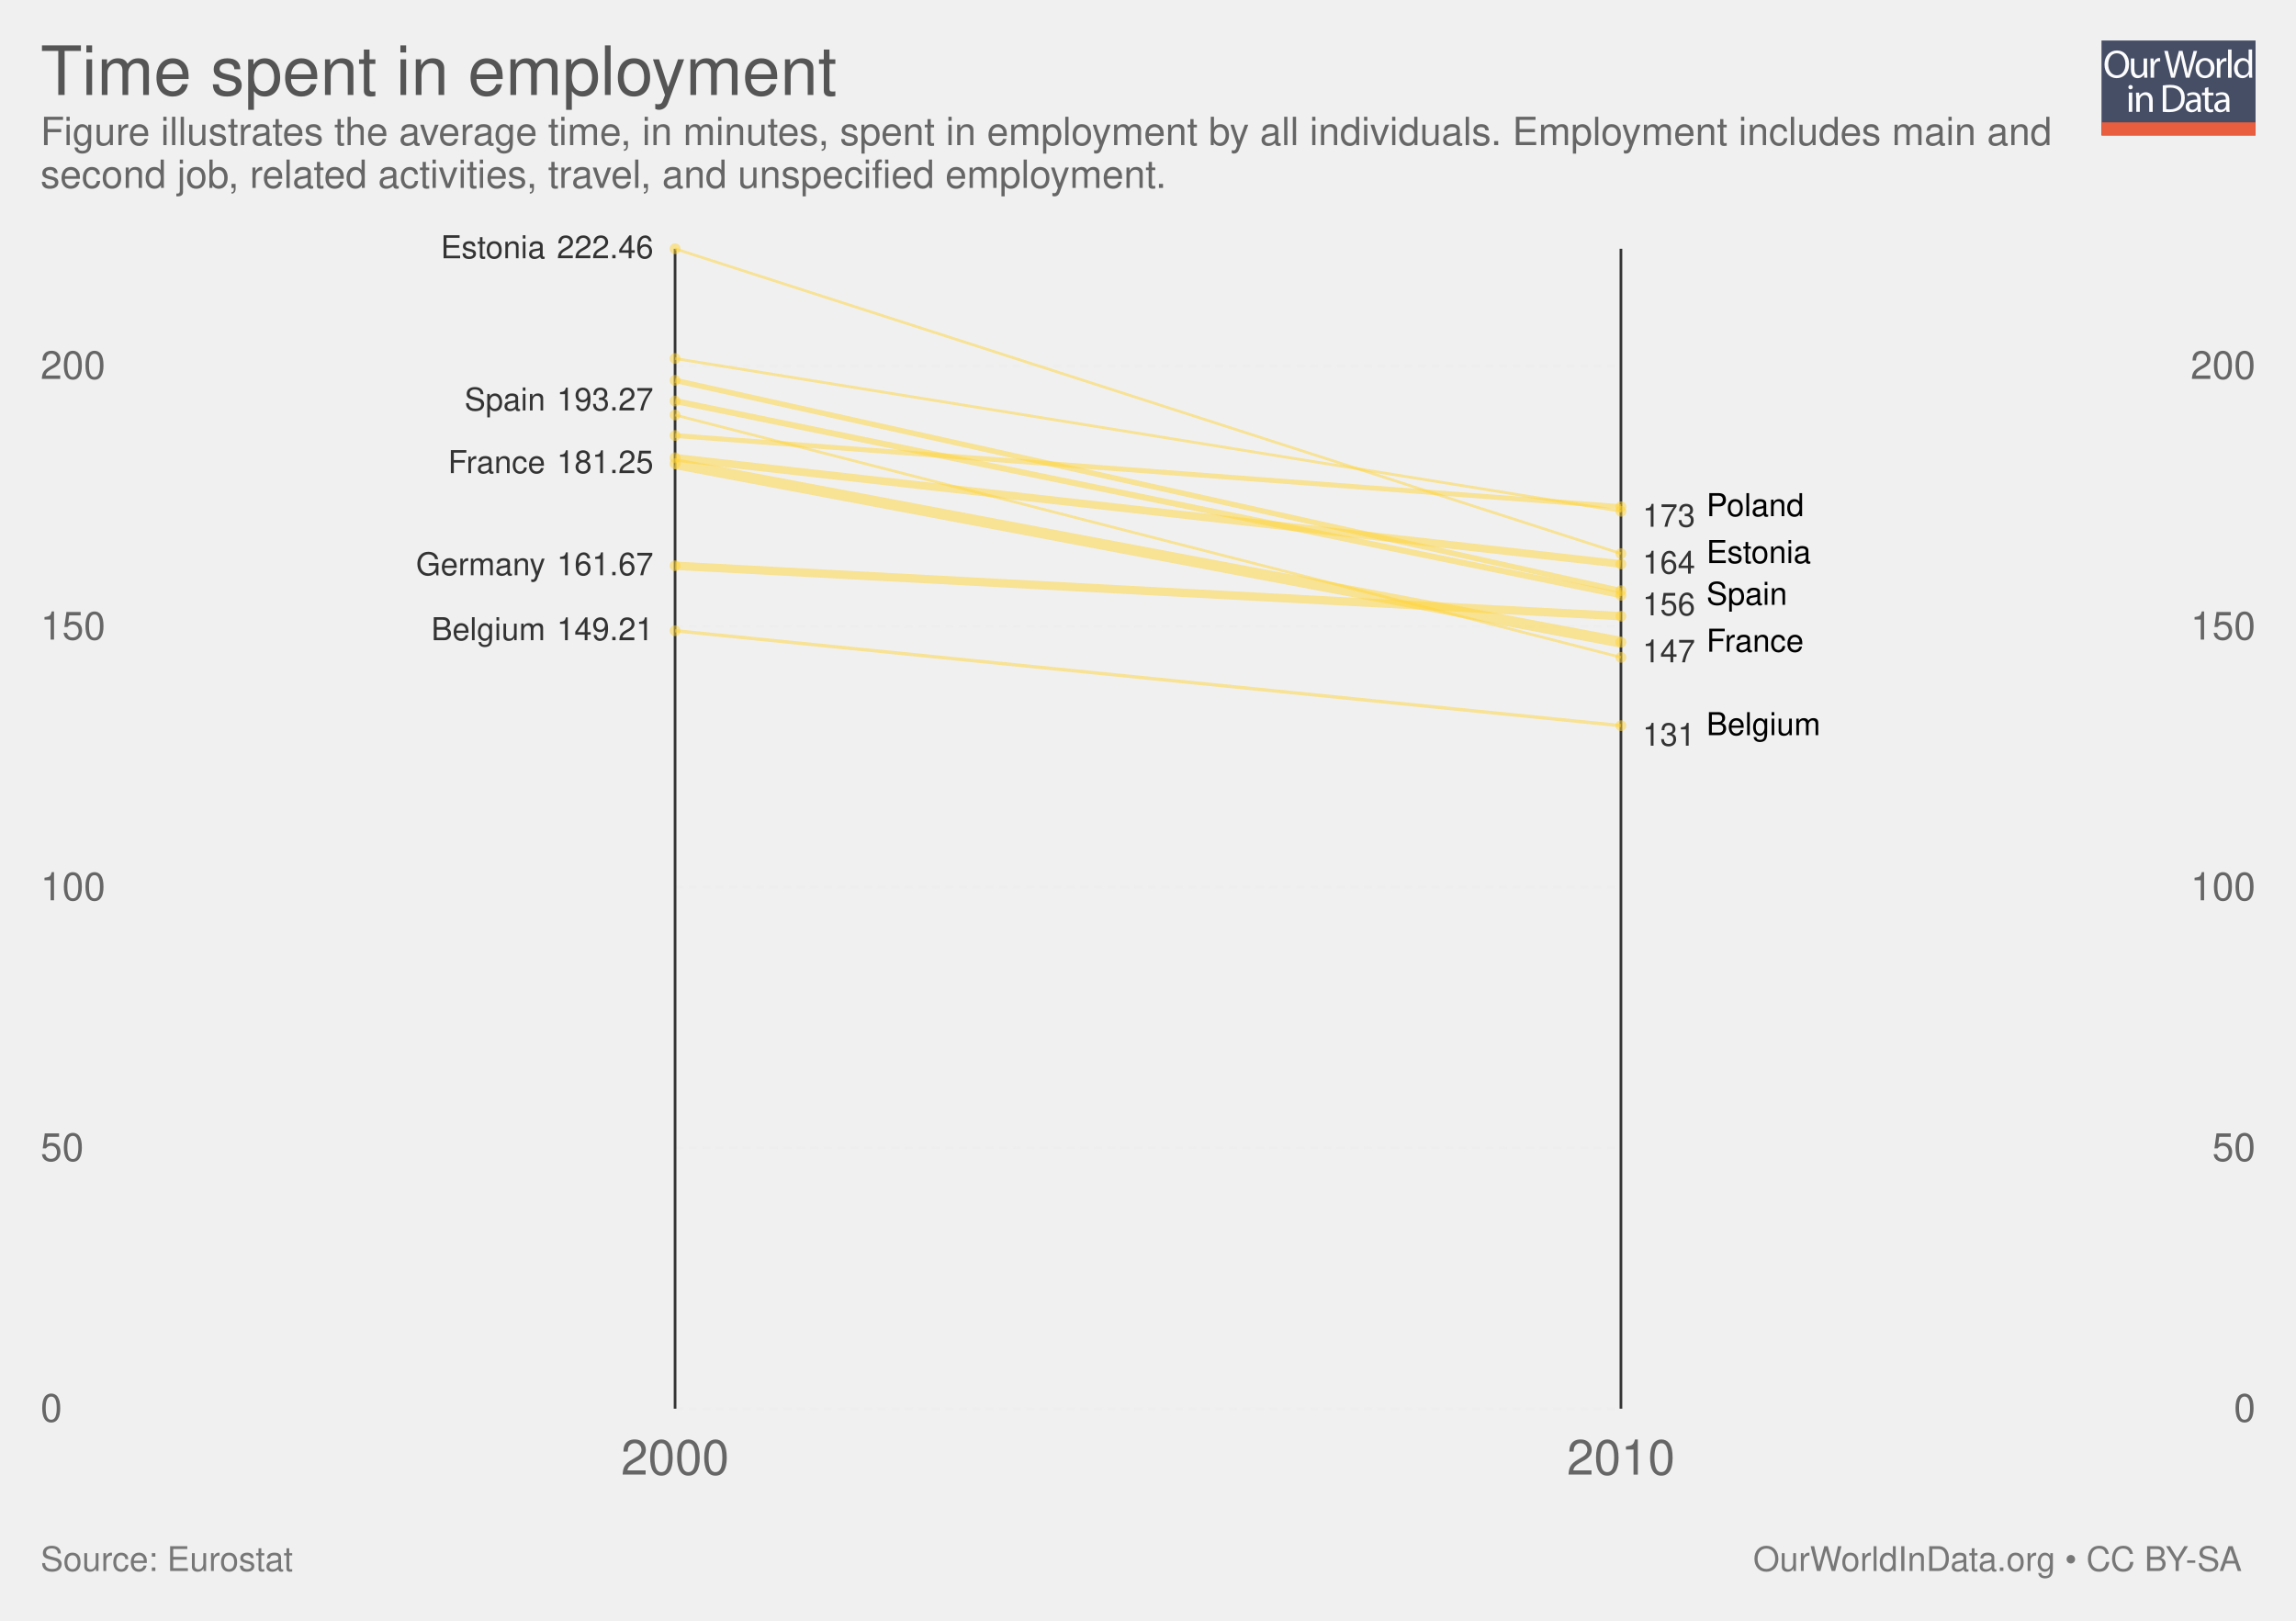
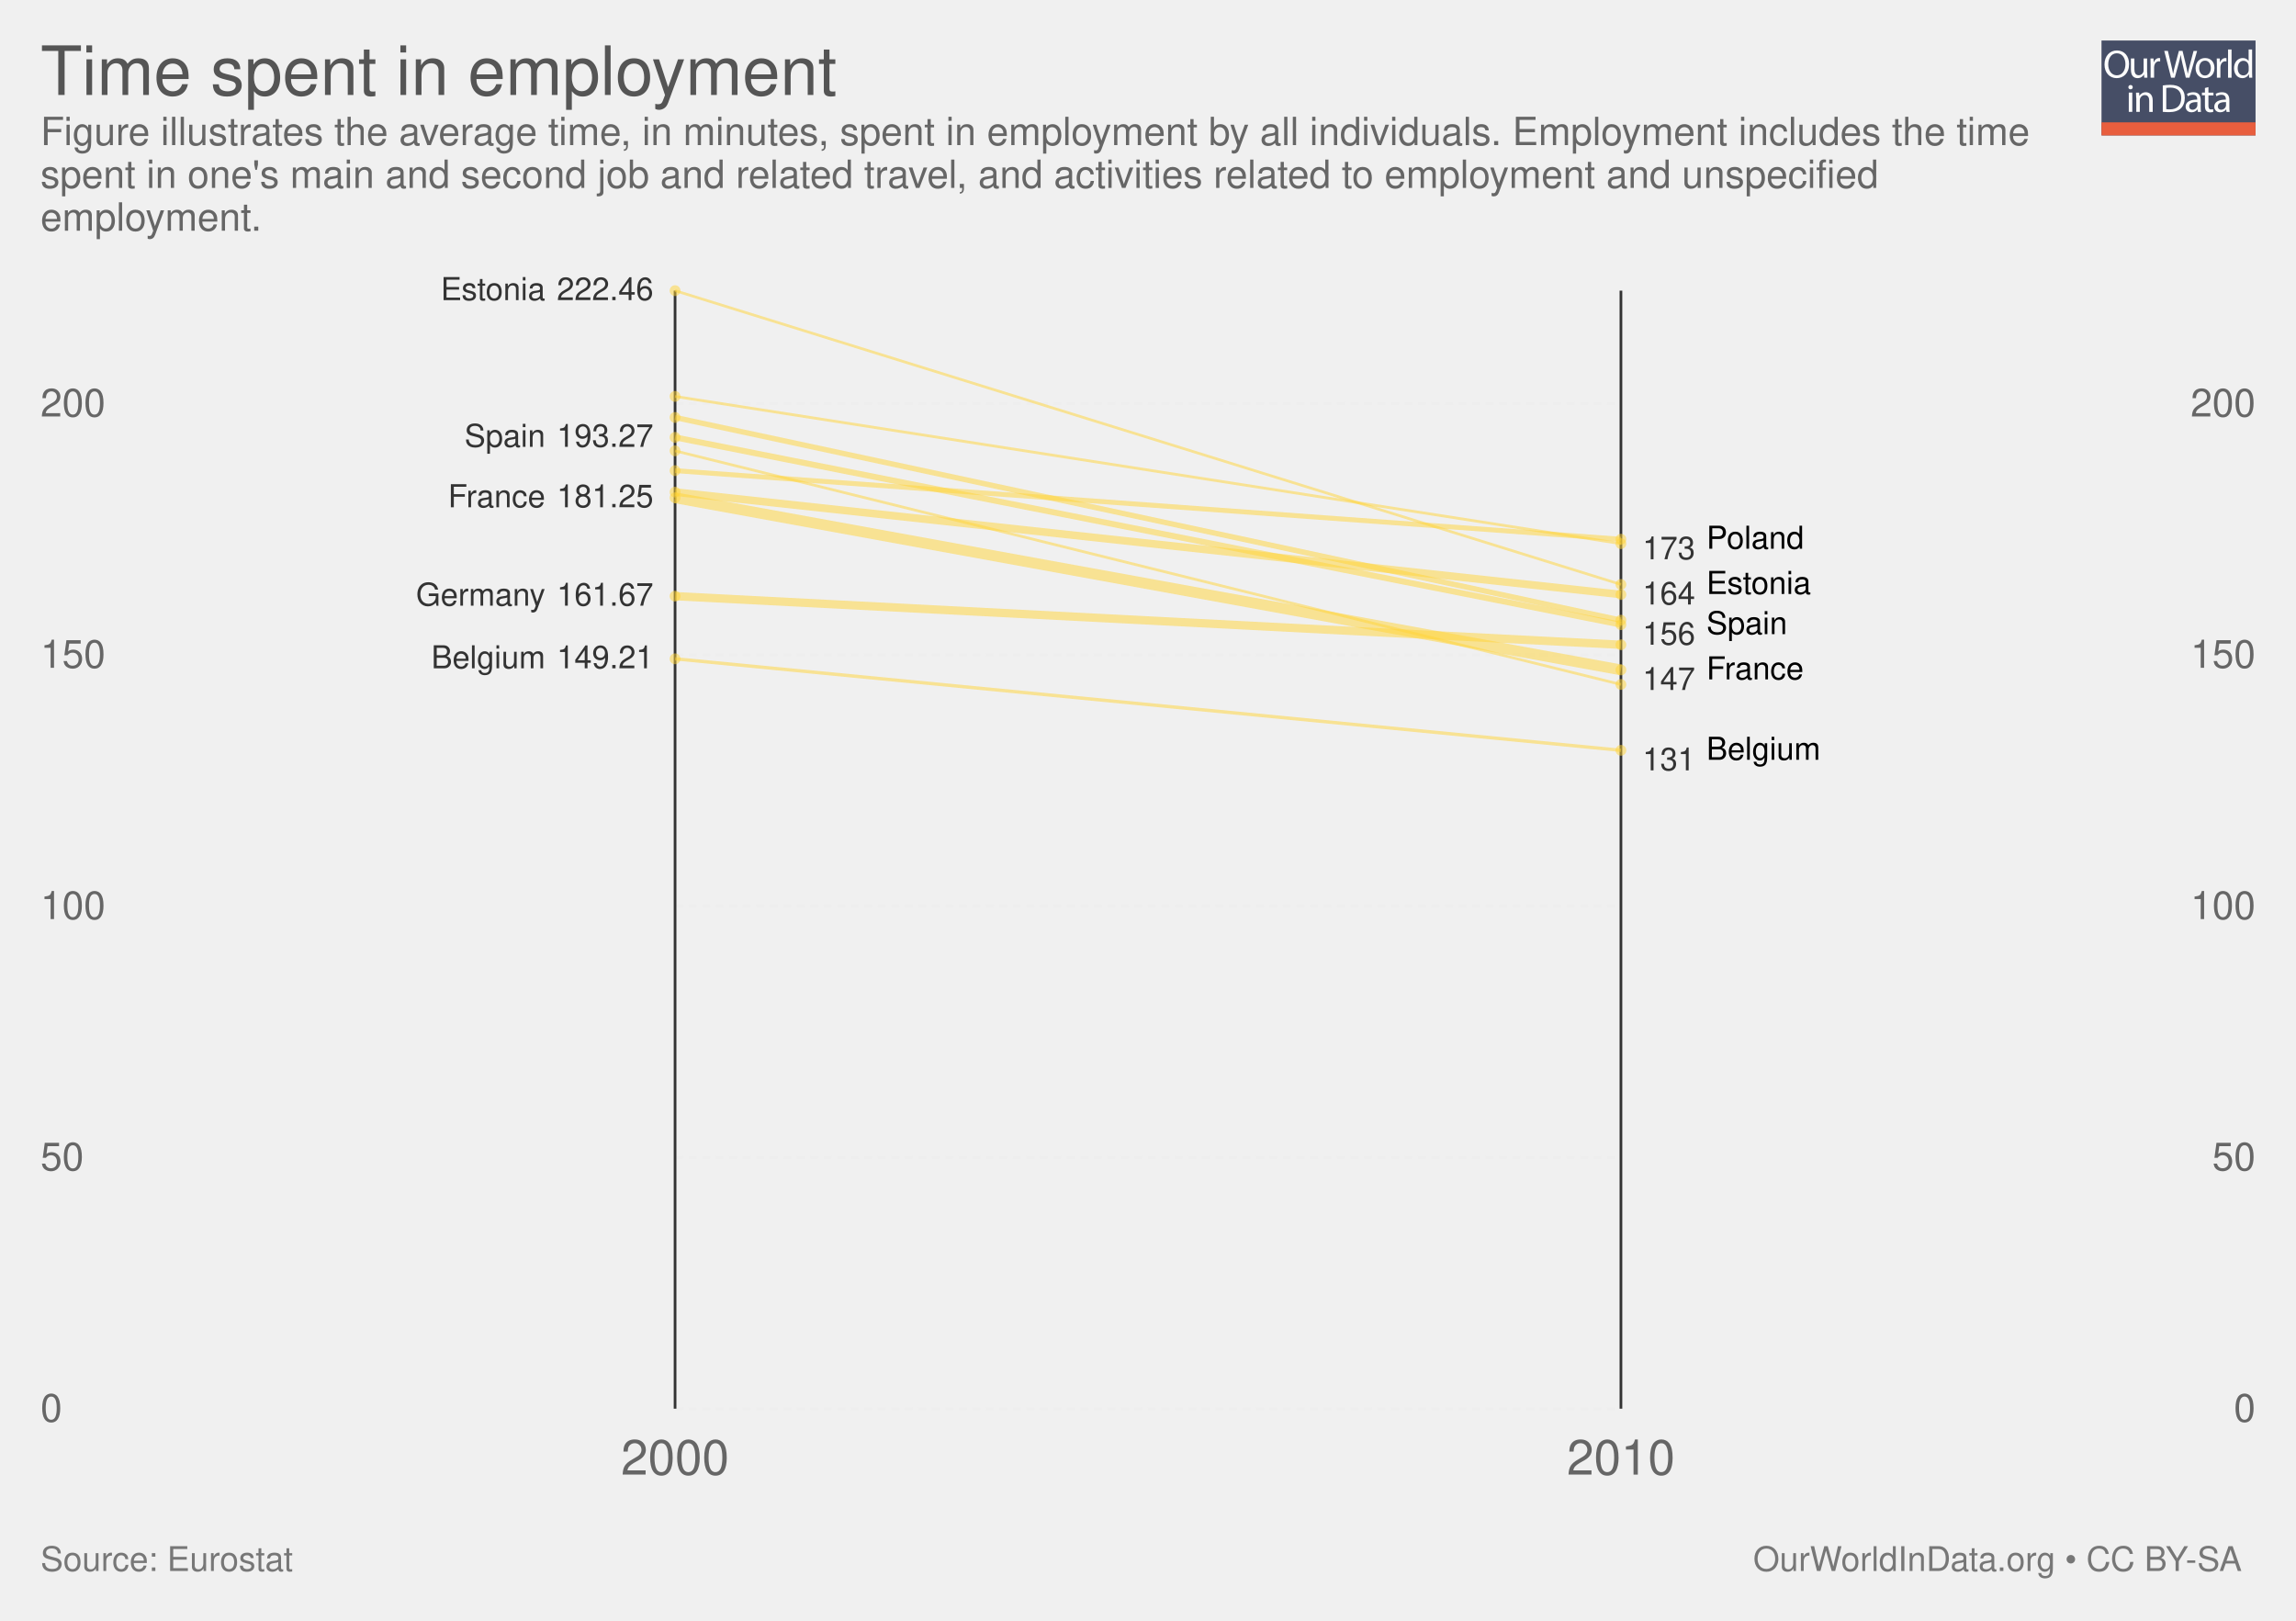
<svg xmlns="http://www.w3.org/2000/svg" xmlns:xlink="http://www.w3.org/1999/xlink" version="1.1" style="font-family: 'Helvetica Neue', Helvetica, Arial, sans-serif; font-size: 18px; background-color: white; text-rendering: optimizeLegibility; -webkit-font-smoothing: antialiased;" width="850" height="600">
  <g class="ChartTab">
    <g class="HeaderView">
      <g opacity="0.8" transform="translate(778, 15) scale(0.27)">
        <a xlink:href="https://ourworldindata.org" target="_blank">
          <g>
            <rect x="0" y="0" fill="#1B2543" width="211.2" height="130.1" />
            <rect x="0" y="112.2" fill="#E63912" width="211.2" height="17.9" />
            <g>
              <rect x="1.2" y="12.3" fill="none" width="210.2" height="99.2" />
              <path fill="#FFFFFF" d="M37.8,32.2c0,12.7-7.7,19.4-17.1,19.4c-9.7,0-16.6-7.5-16.6-18.7c0-11.7,7.3-19.3,17.1-19.3 C31.3,13.7,37.8,21.3,37.8,32.2z M9.2,32.8c0,7.9,4.3,14.9,11.8,14.9c7.5,0,11.8-6.9,11.8-15.3c0-7.3-3.8-14.9-11.8-14.9 C13.1,17.5,9.2,24.8,9.2,32.8z" />
              <path fill="#FFFFFF" d="M62.7,43.8c0,2.7,0.1,5.1,0.2,7.2h-4.3l-0.3-4.3h-0.1c-1.3,2.1-4,4.9-8.8,4.9c-4.2,0-9.1-2.3-9.1-11.6 V24.6h4.8v14.6c0,5,1.5,8.4,5.9,8.4c3.2,0,5.5-2.2,6.3-4.4c0.3-0.7,0.4-1.6,0.4-2.5V24.6h4.8V43.8z" />
              <path fill="#FFFFFF" d="M67.3,32.8c0-3.1-0.1-5.8-0.2-8.2h4.2l0.2,5.2h0.2c1.2-3.5,4.1-5.8,7.3-5.8c0.5,0,0.9,0.1,1.4,0.2v4.5 c-0.5-0.1-1-0.2-1.6-0.2c-3.4,0-5.8,2.6-6.5,6.2c-0.1,0.7-0.2,1.4-0.2,2.2V51h-4.8V32.8z" />
              <path fill="#FFFFFF" d="M95.4,51l-9.4-36.8h5l4.4,18.6c1.1,4.6,2.1,9.2,2.7,12.7h0.1c0.6-3.7,1.8-8,3-12.8l4.9-18.5h5l4.5,18.7 c1,4.4,2,8.7,2.6,12.6h0.1c0.8-4,1.8-8.1,3-12.7l4.9-18.5h4.9L120.6,51h-5L111,31.9c-1.1-4.7-1.9-8.3-2.4-12h-0.1 c-0.7,3.7-1.5,7.3-2.8,12L100.4,51H95.4z" />
              <path fill="#FFFFFF" d="M154.9,37.6c0,9.8-6.8,14-13.2,14c-7.2,0-12.7-5.2-12.7-13.6c0-8.8,5.8-14,13.1-14 C149.8,24,154.9,29.5,154.9,37.6z M133.9,37.9c0,5.8,3.3,10.1,8,10.1c4.6,0,8-4.3,8-10.3c0-4.5-2.2-10.1-7.9-10.1 C136.3,27.6,133.9,32.8,133.9,37.9z" />
              <path fill="#FFFFFF" d="M158.2,32.8c0-3.1-0.1-5.8-0.2-8.2h4.2l0.2,5.2h0.2c1.2-3.5,4.1-5.8,7.3-5.8c0.5,0,0.9,0.1,1.4,0.2v4.5 c-0.5-0.1-1-0.2-1.6-0.2c-3.4,0-5.8,2.6-6.5,6.2c-0.1,0.7-0.2,1.4-0.2,2.2V51h-4.8V32.8z" />
              <path fill="#FFFFFF" d="M173.5,12.3h4.8V51h-4.8V12.3z" />
              <path fill="#FFFFFF" d="M206.5,12.3v31.9c0,2.3,0.1,5,0.2,6.8h-4.3l-0.2-4.6H202c-1.5,2.9-4.7,5.2-9,5.2 c-6.4,0-11.3-5.4-11.3-13.4c-0.1-8.8,5.4-14.2,11.9-14.2c4,0,6.8,1.9,8,4h0.1V12.3H206.5z M201.7,35.4c0-0.6-0.1-1.4-0.2-2 c-0.7-3.1-3.3-5.6-6.9-5.6c-5,0-7.9,4.4-7.9,10.2c0,5.3,2.6,9.8,7.8,9.8c3.2,0,6.2-2.1,7.1-5.7c0.2-0.7,0.2-1.3,0.2-2.1V35.4z" />
              <path fill="#FFFFFF" d="M42.8,64c0.1,1.6-1.1,2.9-3.1,2.9c-1.7,0-2.9-1.3-2.9-2.9c0-1.7,1.3-3,3-3C41.7,61,42.8,62.3,42.8,64z M37.4,97.8V71.4h4.8v26.4H37.4z" />
              <path fill="#FFFFFF" d="M47.5,78.6c0-2.7-0.1-5-0.2-7.1h4.3l0.3,4.4h0.1c1.3-2.5,4.4-5,8.8-5c3.7,0,9.4,2.2,9.4,11.2v15.8h-4.8 V82.6c0-4.3-1.6-7.8-6.1-7.8c-3.2,0-5.6,2.2-6.5,4.9c-0.2,0.6-0.3,1.4-0.3,2.2v15.9h-4.8V78.6z" />
              <path fill="#FFFFFF" d="M84,61.6c2.9-0.4,6.3-0.8,10.1-0.8c6.8,0,11.7,1.6,14.9,4.6c3.3,3,5.2,7.3,5.2,13.2c0,6-1.9,10.9-5.3,14.3 c-3.4,3.4-9.1,5.3-16.3,5.3c-3.4,0-6.2-0.2-8.6-0.4V61.6z M88.8,94.1c1.2,0.2,3,0.3,4.8,0.3c10.2,0,15.7-5.7,15.7-15.6 c0.1-8.7-4.9-14.2-14.9-14.2c-2.5,0-4.3,0.2-5.6,0.5V94.1z" />
              <path fill="#FFFFFF" d="M132.1,97.8l-0.4-3.3h-0.2c-1.5,2.1-4.3,3.9-8.1,3.9c-5.4,0-8.1-3.8-8.1-7.6c0-6.4,5.7-9.9,15.9-9.8v-0.5 c0-2.2-0.6-6.1-6-6.1c-2.5,0-5,0.8-6.9,2l-1.1-3.2c2.2-1.4,5.4-2.3,8.7-2.3c8.1,0,10.1,5.5,10.1,10.8v9.9c0,2.3,0.1,4.5,0.4,6.3 H132.1z M131.4,84.4c-5.3-0.1-11.2,0.8-11.2,5.9c0,3.1,2.1,4.6,4.5,4.6c3.4,0,5.6-2.2,6.4-4.4c0.2-0.5,0.3-1,0.3-1.5V84.4z" />
              <path fill="#FFFFFF" d="M146.6,63.9v7.6h6.9v3.7h-6.9v14.2c0,3.3,0.9,5.1,3.6,5.1c1.3,0,2.2-0.2,2.8-0.3l0.2,3.6 c-0.9,0.4-2.4,0.7-4.3,0.7c-2.2,0-4-0.7-5.2-2c-1.4-1.4-1.9-3.8-1.9-6.9V75.1h-4.1v-3.7h4.1v-6.3L146.6,63.9z" />
              <path fill="#FFFFFF" d="M171.4,97.8l-0.4-3.3h-0.2c-1.5,2.1-4.3,3.9-8.1,3.9c-5.4,0-8.1-3.8-8.1-7.6c0-6.4,5.7-9.9,15.9-9.8v-0.5 c0-2.2-0.6-6.1-6-6.1c-2.5,0-5,0.8-6.9,2l-1.1-3.2c2.2-1.4,5.4-2.3,8.7-2.3c8.1,0,10.1,5.5,10.1,10.8v9.9c0,2.3,0.1,4.5,0.4,6.3 H171.4z M170.7,84.4c-5.3-0.1-11.2,0.8-11.2,5.9c0,3.1,2.1,4.6,4.5,4.6c3.4,0,5.6-2.2,6.4-4.4c0.2-0.5,0.3-1,0.3-1.5V84.4z" />
            </g>
          </g>
        </a>
      </g>
      <a href="https://ourworldindata.org/grapher/time-spent-in-employment" target="_blank">
        <text font-size="25.20" x="15.0" y="35.2" fill="#555">
          <tspan x="15" y="35.16">Time spent in employment</tspan>
        </text>
      </a>
      <text font-size="14.40" x="15.0" y="53.7" fill="#666">
-         <tspan x="15" y="53.72">Figure illustrates the average time, in minutes, spent in employment by all individuals. Employment includes main and</tspan>
-         <tspan x="15" y="69.56">second job, related activities, travel, and unspecified employment. </tspan>
+         <tspan x="15" y="53.72">Figure illustrates the average time, in minutes, spent in employment by all individuals. Employment includes the time</tspan>
+         <tspan x="15" y="69.56">spent in one's main and second job and related travel, and activities related to employment and unspecified</tspan>
+         <tspan x="15" y="85.4">employment.</tspan>
      </text>
    </g>
    <g class="LabelledSlopes">
-       <rect x="15" y="92.1" width="820" height="479.4" fill="rgba(0,0,0,0)" opacity="0" />
+       <rect x="15" y="107.6" width="820" height="463.9" fill="rgba(0,0,0,0)" opacity="0" />
      <g class="gridlines">
        <line x1="249.916" y1="521.5" x2="600.084" y2="521.5" stroke="#eee" stroke-dasharray="3,2" />
-         <line x1="249.916" y1="424.99" x2="600.084" y2="424.99" stroke="#eee" stroke-dasharray="3,2" />
-         <line x1="249.916" y1="328.48" x2="600.084" y2="328.48" stroke="#eee" stroke-dasharray="3,2" />
-         <line x1="249.916" y1="231.969" x2="600.084" y2="231.969" stroke="#eee" stroke-dasharray="3,2" />
-         <line x1="249.916" y1="135.459" x2="600.084" y2="135.459" stroke="#eee" stroke-dasharray="3,2" />
+         <line x1="249.916" y1="428.473" x2="600.084" y2="428.473" stroke="#eee" stroke-dasharray="3,2" />
+         <line x1="249.916" y1="335.447" x2="600.084" y2="335.447" stroke="#eee" stroke-dasharray="3,2" />
+         <line x1="249.916" y1="242.42" x2="600.084" y2="242.42" stroke="#eee" stroke-dasharray="3,2" />
+         <line x1="249.916" y1="149.394" x2="600.084" y2="149.394" stroke="#eee" stroke-dasharray="3,2" />
      </g>
      <g font-size="0.8em" class="axis">
        <text x="15" y="521.5" fill="#666" dominant-baseline="middle" text-anchor="start">0</text>
-         <text x="15" y="424.99" fill="#666" dominant-baseline="middle" text-anchor="start">50</text>
-         <text x="15" y="328.48" fill="#666" dominant-baseline="middle" text-anchor="start">100</text>
-         <text x="15" y="231.969" fill="#666" dominant-baseline="middle" text-anchor="start">150</text>
-         <text x="15" y="135.459" fill="#666" dominant-baseline="middle" text-anchor="start">200</text>
+         <text x="15" y="428.473" fill="#666" dominant-baseline="middle" text-anchor="start">50</text>
+         <text x="15" y="335.447" fill="#666" dominant-baseline="middle" text-anchor="start">100</text>
+         <text x="15" y="242.42" fill="#666" dominant-baseline="middle" text-anchor="start">150</text>
+         <text x="15" y="149.394" fill="#666" dominant-baseline="middle" text-anchor="start">200</text>
      </g>
      <g font-size="0.8em" class="axis">
        <text x="835" y="521.5" fill="#666" dominant-baseline="middle" text-anchor="end">0</text>
-         <text x="835" y="424.99" fill="#666" dominant-baseline="middle" text-anchor="end">50</text>
-         <text x="835" y="328.48" fill="#666" dominant-baseline="middle" text-anchor="end">100</text>
-         <text x="835" y="231.969" fill="#666" dominant-baseline="middle" text-anchor="end">150</text>
-         <text x="835" y="135.459" fill="#666" dominant-baseline="middle" text-anchor="end">200</text>
+         <text x="835" y="428.473" fill="#666" dominant-baseline="middle" text-anchor="end">50</text>
+         <text x="835" y="335.447" fill="#666" dominant-baseline="middle" text-anchor="end">100</text>
+         <text x="835" y="242.42" fill="#666" dominant-baseline="middle" text-anchor="end">150</text>
+         <text x="835" y="149.394" fill="#666" dominant-baseline="middle" text-anchor="end">200</text>
      </g>
-       <line x1="249.916" y1="521.5" x2="249.916" y2="92.1" stroke="#333" />
-       <line x1="600.084" y1="521.5" x2="600.084" y2="92.1" stroke="#333" />
+       <line x1="249.916" y1="521.5" x2="249.916" y2="107.6" stroke="#333" />
+       <line x1="600.084" y1="521.5" x2="600.084" y2="107.6" stroke="#333" />
      <text x="249.916" y="545.9" text-anchor="middle" fill="#666" font-size="18">2000</text>
      <text x="600.084" y="545.9" text-anchor="middle" fill="#666" font-size="18">2010</text>
      <g class="slopes">
        <g class="slope">
-           <text font-size="11.70" x="201.9" y="95.6" text-anchor="end" fill="#333">
-             <tspan x="201.88" y="95.61">Estonia</tspan>
+           <text font-size="11.70" x="201.9" y="111.1" text-anchor="end" fill="#333">
+             <tspan x="201.88" y="111.11">Estonia</tspan>
          </text>
-           <text x="241.916" y="95.61" text-anchor="end" font-size="11.7" fill="#333">222.46</text>
-           <circle cx="249.916" cy="92.1" r="2" fill="#ffd336" opacity="0.5" />
-           <line x1="249.916" y1="92.1" x2="600.084" y2="204.946" stroke="#ffd336" stroke-width="1" opacity="0.5" />
-           <circle cx="600.084" cy="204.946" r="2" fill="#ffd336" opacity="0.5" />
-           <text x="608.084" y="208.456" dominant-baseline="middle" font-size="11.7" fill="#333">164</text>
-           <text font-size="11.70" x="631.7" y="208.5" fill="labelColor">
-             <tspan x="631.74" y="208.456">Estonia</tspan>
+           <text x="241.916" y="111.11" text-anchor="end" font-size="11.7" fill="#333">222.46</text>
+           <circle cx="249.916" cy="107.6" r="2" fill="#ffd336" opacity="0.5" />
+           <line x1="249.916" y1="107.6" x2="600.084" y2="216.373" stroke="#ffd336" stroke-width="1" opacity="0.5" />
+           <circle cx="600.084" cy="216.373" r="2" fill="#ffd336" opacity="0.5" />
+           <text x="608.084" y="219.883" dominant-baseline="middle" font-size="11.7" fill="#333">164</text>
+           <text font-size="11.70" x="631.7" y="219.9" fill="labelColor">
+             <tspan x="631.74" y="219.883">Estonia</tspan>
          </text>
        </g>
        <g class="slope">
-           <circle cx="249.916" cy="153.626" r="2" fill="#ffd336" opacity="0.5" />
-           <line x1="249.916" y1="153.626" x2="600.084" y2="243.357" stroke="#ffd336" stroke-width="1.009" opacity="0.5" />
-           <circle cx="600.084" cy="243.357" r="2" fill="#ffd336" opacity="0.5" />
+           <circle cx="249.916" cy="166.905" r="2" fill="#ffd336" opacity="0.5" />
+           <line x1="249.916" y1="166.905" x2="600.084" y2="253.397" stroke="#ffd336" stroke-width="1.009" opacity="0.5" />
+           <circle cx="600.084" cy="253.397" r="2" fill="#ffd336" opacity="0.5" />
        </g>
        <g class="slope">
-           <circle cx="249.916" cy="132.719" r="2" fill="#ffd336" opacity="0.5" />
-           <line x1="249.916" y1="132.719" x2="600.084" y2="189.274" stroke="#ffd336" stroke-width="1.024" opacity="0.5" />
-           <circle cx="600.084" cy="189.274" r="2" fill="#ffd336" opacity="0.5" />
+           <circle cx="249.916" cy="146.753" r="2" fill="#ffd336" opacity="0.5" />
+           <line x1="249.916" y1="146.753" x2="600.084" y2="201.266" stroke="#ffd336" stroke-width="1.024" opacity="0.5" />
+           <circle cx="600.084" cy="201.266" r="2" fill="#ffd336" opacity="0.5" />
        </g>
        <g class="slope">
-           <text font-size="11.70" x="201.9" y="237.0" text-anchor="end" fill="#333">
-             <tspan x="201.88" y="237.01">Belgium</tspan>
+           <text font-size="11.70" x="201.9" y="247.4" text-anchor="end" fill="#333">
+             <tspan x="201.88" y="247.405">Belgium</tspan>
          </text>
-           <text x="241.916" y="237.01" text-anchor="end" font-size="11.7" fill="#333">149.21</text>
-           <circle cx="249.916" cy="233.5" r="2" fill="#ffd336" opacity="0.5" />
-           <line x1="249.916" y1="233.5" x2="600.084" y2="268.643" stroke="#ffd336" stroke-width="1.236" opacity="0.5" />
-           <circle cx="600.084" cy="268.643" r="2" fill="#ffd336" opacity="0.5" />
-           <text x="608.084" y="272.153" dominant-baseline="middle" font-size="11.7" fill="#333">131</text>
-           <text font-size="11.70" x="631.7" y="272.2" fill="labelColor">
-             <tspan x="631.74" y="272.153">Belgium</tspan>
+           <text x="241.916" y="247.405" text-anchor="end" font-size="11.7" fill="#333">149.21</text>
+           <circle cx="249.916" cy="243.895" r="2" fill="#ffd336" opacity="0.5" />
+           <line x1="249.916" y1="243.895" x2="600.084" y2="277.771" stroke="#ffd336" stroke-width="1.236" opacity="0.5" />
+           <circle cx="600.084" cy="277.771" r="2" fill="#ffd336" opacity="0.5" />
+           <text x="608.084" y="281.281" dominant-baseline="middle" font-size="11.7" fill="#333">131</text>
+           <text font-size="11.70" x="631.7" y="281.3" fill="labelColor">
+             <tspan x="631.74" y="281.281">Belgium</tspan>
          </text>
        </g>
        <g class="slope">
-           <circle cx="249.916" cy="161.231" r="2" fill="#ffd336" opacity="0.5" />
-           <line x1="249.916" y1="161.231" x2="600.084" y2="187.575" stroke="#ffd336" stroke-width="1.804" opacity="0.5" />
-           <circle cx="600.084" cy="187.575" r="2" fill="#ffd336" opacity="0.5" />
-           <text x="608.084" y="191.085" dominant-baseline="middle" font-size="11.7" fill="#333">173</text>
-           <text font-size="11.70" x="631.7" y="191.1" fill="labelColor">
-             <tspan x="631.74" y="191.085">Poland</tspan>
+           <circle cx="249.916" cy="174.236" r="2" fill="#ffd336" opacity="0.5" />
+           <line x1="249.916" y1="174.236" x2="600.084" y2="199.628" stroke="#ffd336" stroke-width="1.804" opacity="0.5" />
+           <circle cx="600.084" cy="199.628" r="2" fill="#ffd336" opacity="0.5" />
+           <text x="608.084" y="203.138" dominant-baseline="middle" font-size="11.7" fill="#333">173</text>
+           <text font-size="11.70" x="631.7" y="203.1" fill="labelColor">
+             <tspan x="631.74" y="203.138">Poland</tspan>
          </text>
        </g>
        <g class="slope">
-           <circle cx="249.916" cy="140.801" r="2" fill="#ffd336" opacity="0.5" />
-           <line x1="249.916" y1="140.801" x2="600.084" y2="218.668" stroke="#ffd336" stroke-width="1.975" opacity="0.5" />
-           <circle cx="600.084" cy="218.668" r="2" fill="#ffd336" opacity="0.5" />
+           <circle cx="249.916" cy="154.543" r="2" fill="#ffd336" opacity="0.5" />
+           <line x1="249.916" y1="154.543" x2="600.084" y2="229.599" stroke="#ffd336" stroke-width="1.975" opacity="0.5" />
+           <circle cx="600.084" cy="229.599" r="2" fill="#ffd336" opacity="0.5" />
        </g>
        <g class="slope">
-           <text font-size="11.70" x="201.9" y="152.0" text-anchor="end" fill="#333">
-             <tspan x="201.88" y="151.962">Spain</tspan>
+           <text font-size="11.70" x="201.9" y="165.4" text-anchor="end" fill="#333">
+             <tspan x="201.88" y="165.428">Spain</tspan>
          </text>
-           <text x="241.916" y="151.962" text-anchor="end" font-size="11.7" fill="#333">193.27</text>
-           <circle cx="249.916" cy="148.452" r="2" fill="#ffd336" opacity="0.5" />
-           <line x1="249.916" y1="148.452" x2="600.084" y2="220.388" stroke="#ffd336" stroke-width="2.197" opacity="0.5" />
-           <circle cx="600.084" cy="220.388" r="2" fill="#ffd336" opacity="0.5" />
-           <text x="608.084" y="223.898" dominant-baseline="middle" font-size="11.7" fill="#333">156</text>
-           <text font-size="11.70" x="631.7" y="223.9" fill="labelColor">
-             <tspan x="631.74" y="223.898">Spain</tspan>
+           <text x="241.916" y="165.428" text-anchor="end" font-size="11.7" fill="#333">193.27</text>
+           <circle cx="249.916" cy="161.918" r="2" fill="#ffd336" opacity="0.5" />
+           <line x1="249.916" y1="161.918" x2="600.084" y2="231.257" stroke="#ffd336" stroke-width="2.197" opacity="0.5" />
+           <circle cx="600.084" cy="231.257" r="2" fill="#ffd336" opacity="0.5" />
+           <text x="608.084" y="234.767" dominant-baseline="middle" font-size="11.7" fill="#333">156</text>
+           <text font-size="11.70" x="631.7" y="234.8" fill="labelColor">
+             <tspan x="631.74" y="234.767">Spain</tspan>
          </text>
        </g>
        <g class="slope">
-           <circle cx="249.916" cy="169.469" r="2" fill="#ffd336" opacity="0.5" />
-           <line x1="249.916" y1="169.469" x2="600.084" y2="208.807" stroke="#ffd336" stroke-width="2.84" opacity="0.5" />
-           <circle cx="600.084" cy="208.807" r="2" fill="#ffd336" opacity="0.5" />
+           <circle cx="249.916" cy="182.177" r="2" fill="#ffd336" opacity="0.5" />
+           <line x1="249.916" y1="182.177" x2="600.084" y2="220.094" stroke="#ffd336" stroke-width="2.84" opacity="0.5" />
+           <circle cx="600.084" cy="220.094" r="2" fill="#ffd336" opacity="0.5" />
        </g>
        <g class="slope">
-           <text font-size="11.70" x="201.9" y="212.9" text-anchor="end" fill="#333">
-             <tspan x="201.88" y="212.947">Germany</tspan>
+           <text font-size="11.70" x="201.9" y="224.2" text-anchor="end" fill="#333">
+             <tspan x="201.88" y="224.211">Germany</tspan>
          </text>
-           <text x="241.916" y="212.947" text-anchor="end" font-size="11.7" fill="#333">161.67</text>
-           <circle cx="249.916" cy="209.437" r="2" fill="#ffd336" opacity="0.5" />
-           <line x1="249.916" y1="209.437" x2="600.084" y2="228.109" stroke="#ffd336" stroke-width="3.082" opacity="0.5" />
-           <circle cx="600.084" cy="228.109" r="2" fill="#ffd336" opacity="0.5" />
+           <text x="241.916" y="224.211" text-anchor="end" font-size="11.7" fill="#333">161.67</text>
+           <circle cx="249.916" cy="220.701" r="2" fill="#ffd336" opacity="0.5" />
+           <line x1="249.916" y1="220.701" x2="600.084" y2="238.699" stroke="#ffd336" stroke-width="3.082" opacity="0.5" />
+           <circle cx="600.084" cy="238.699" r="2" fill="#ffd336" opacity="0.5" />
        </g>
        <g class="slope">
-           <text font-size="11.70" x="201.9" y="175.2" text-anchor="end" fill="#333">
-             <tspan x="201.88" y="175.157">France</tspan>
+           <text font-size="11.70" x="201.9" y="187.8" text-anchor="end" fill="#333">
+             <tspan x="201.88" y="187.786">France</tspan>
          </text>
-           <text x="241.916" y="175.157" text-anchor="end" font-size="11.7" fill="#333">181.25</text>
-           <circle cx="249.916" cy="171.647" r="2" fill="#ffd336" opacity="0.5" />
-           <line x1="249.916" y1="171.647" x2="600.084" y2="237.76" stroke="#ffd336" stroke-width="4" opacity="0.5" />
-           <circle cx="600.084" cy="237.76" r="2" fill="#ffd336" opacity="0.5" />
-           <text x="608.084" y="241.27" dominant-baseline="middle" font-size="11.7" fill="#333">147</text>
-           <text font-size="11.70" x="631.7" y="241.3" fill="labelColor">
-             <tspan x="631.74" y="241.27">France</tspan>
+           <text x="241.916" y="187.786" text-anchor="end" font-size="11.7" fill="#333">181.25</text>
+           <circle cx="249.916" cy="184.276" r="2" fill="#ffd336" opacity="0.5" />
+           <line x1="249.916" y1="184.276" x2="600.084" y2="248.002" stroke="#ffd336" stroke-width="4" opacity="0.5" />
+           <circle cx="600.084" cy="248.002" r="2" fill="#ffd336" opacity="0.5" />
+           <text x="608.084" y="251.512" dominant-baseline="middle" font-size="11.7" fill="#333">147</text>
+           <text font-size="11.70" x="631.7" y="251.5" fill="labelColor">
+             <tspan x="631.74" y="251.512">France</tspan>
          </text>
        </g>
      </g>
    </g>
    <g style="fill: #777;" class="SourcesFooter">
      <g style="fill: #777;" class="clickable">
        <text font-size="12.60" x="15.0" y="581.6">
          <tspan x="15" y="581.58">Source: Eurostat</tspan>
        </text>
      </g>
      <text font-size="12.60" x="649.0" y="581.6">
        <tspan x="649.024" y="581.58">
          <a target="_blank" style="fill: #777;" href="https://ourworldindata.org">OurWorldInData.org</a> • <a style="fill: #777;" href="http://creativecommons.org/licenses/by-sa/4.0/deed.en_US" target="_blank">CC BY-SA</a>
        </tspan>
      </text>
    </g>
  </g>
</svg>
